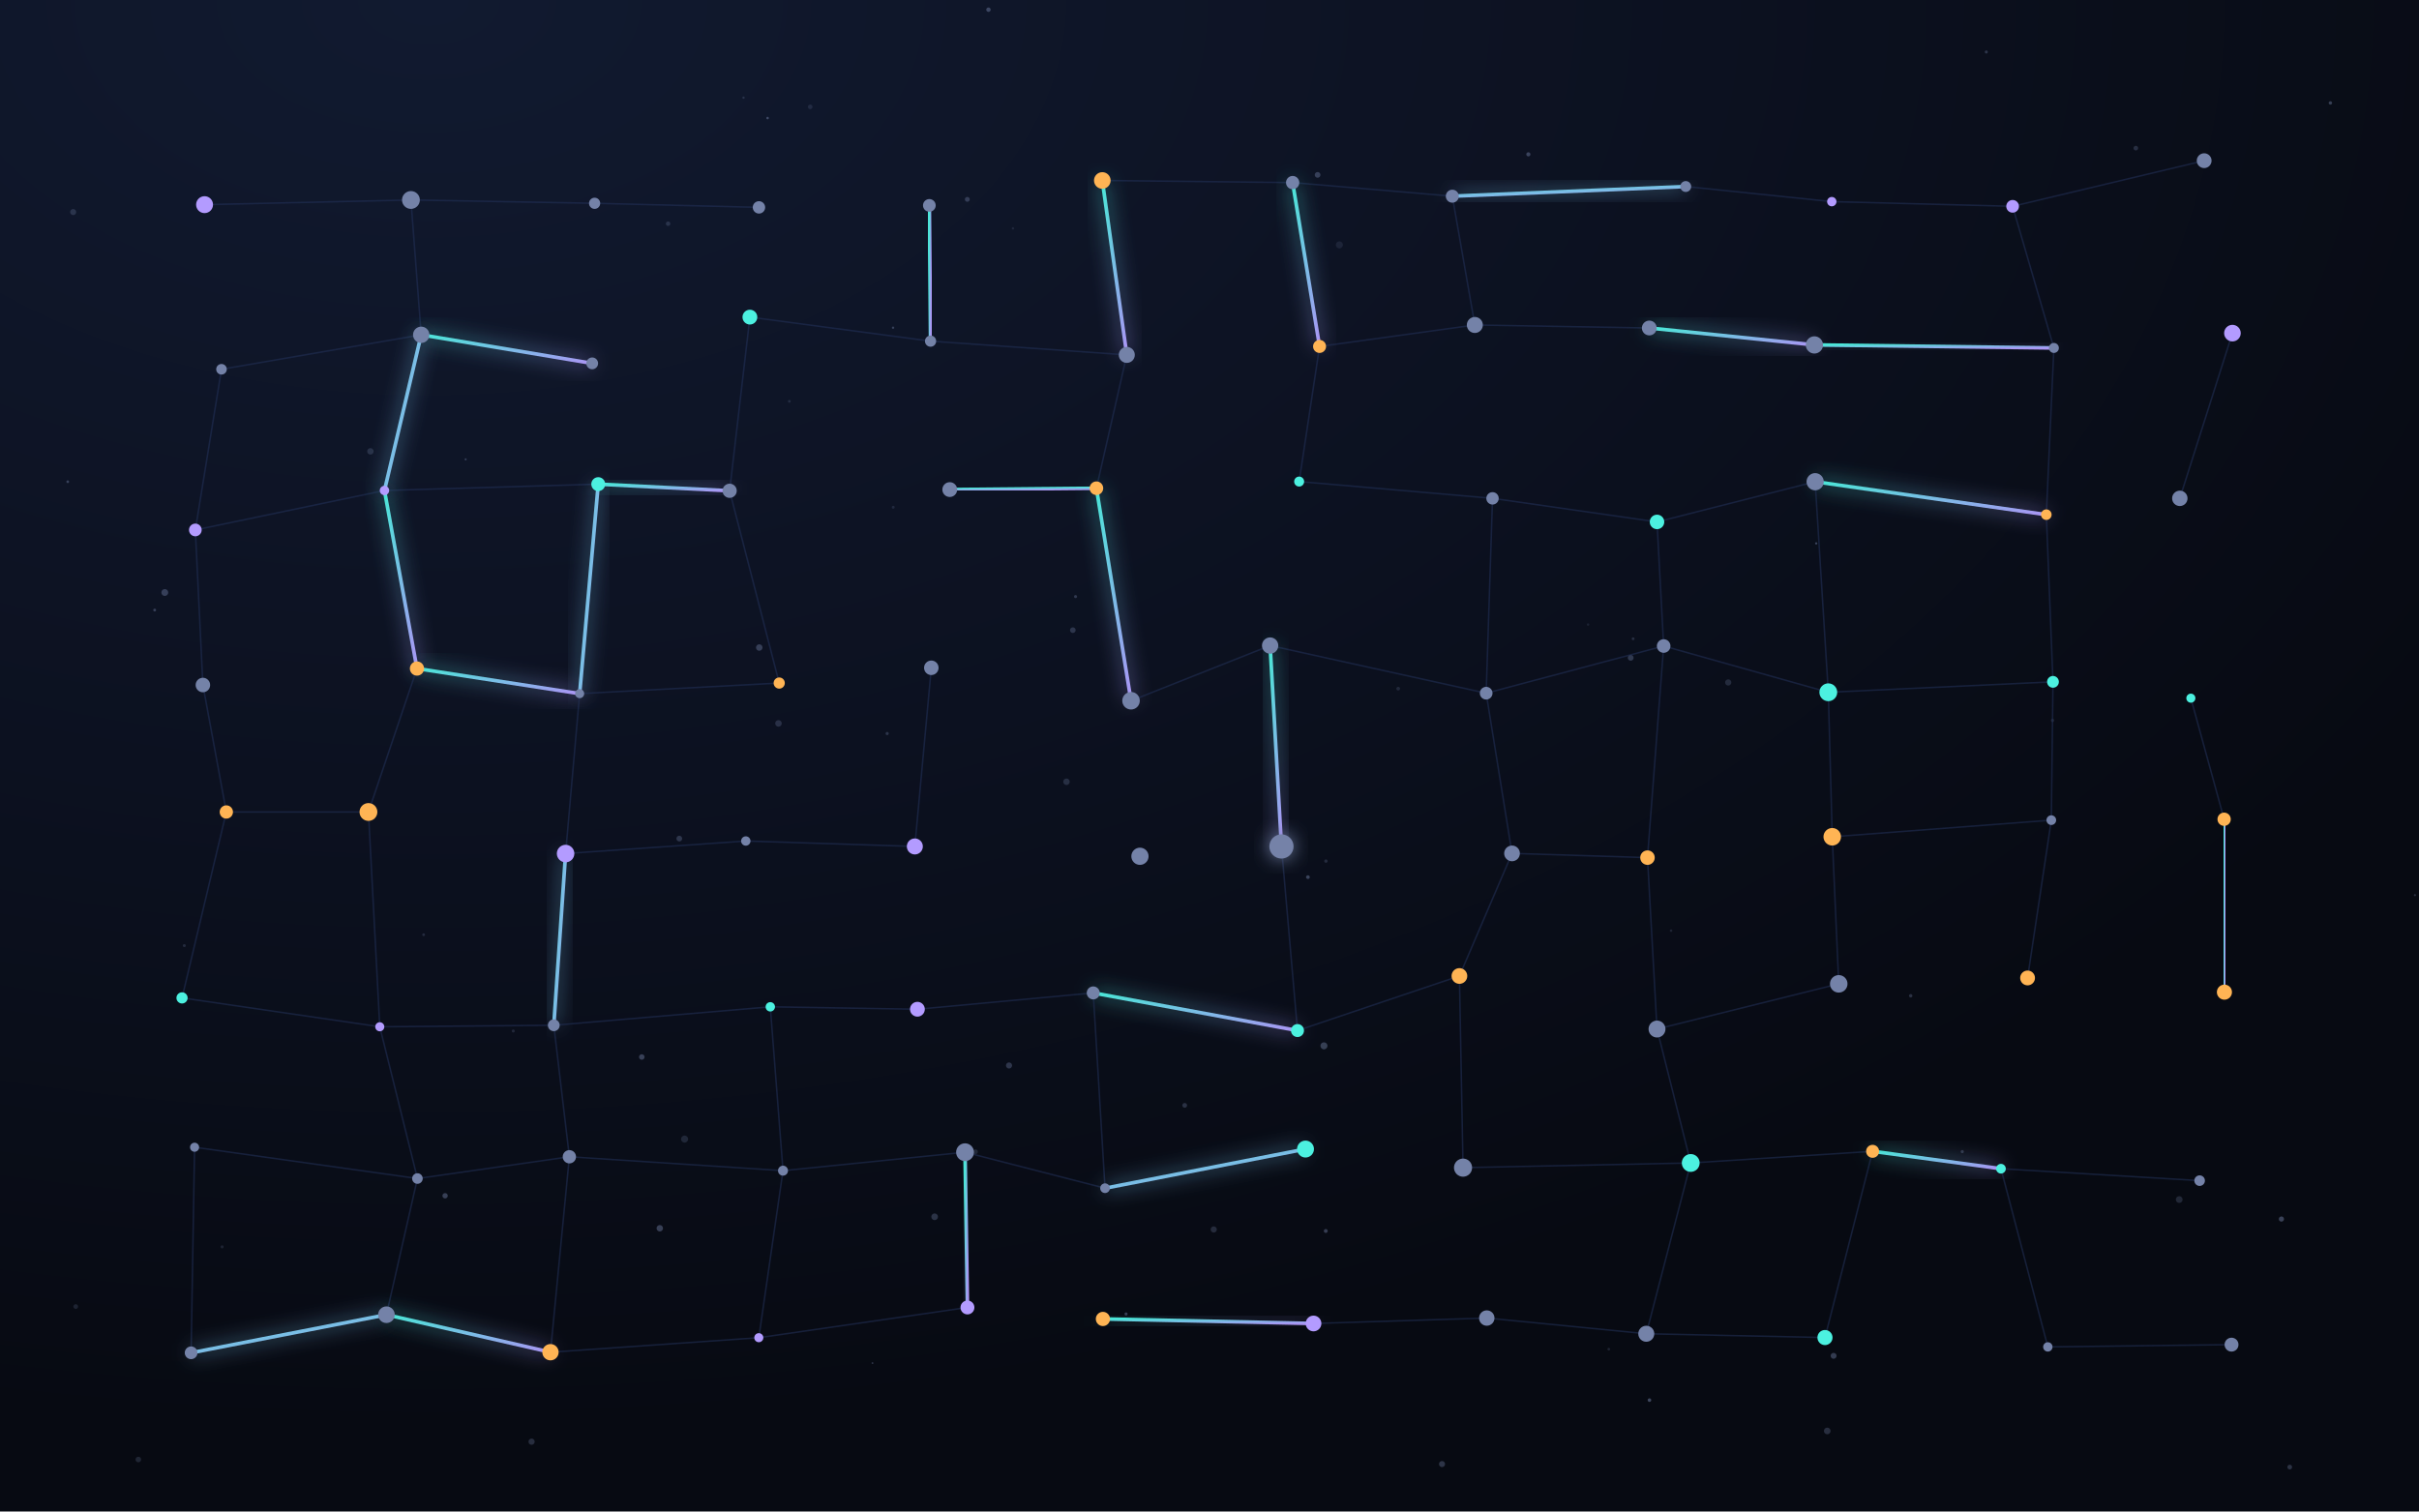
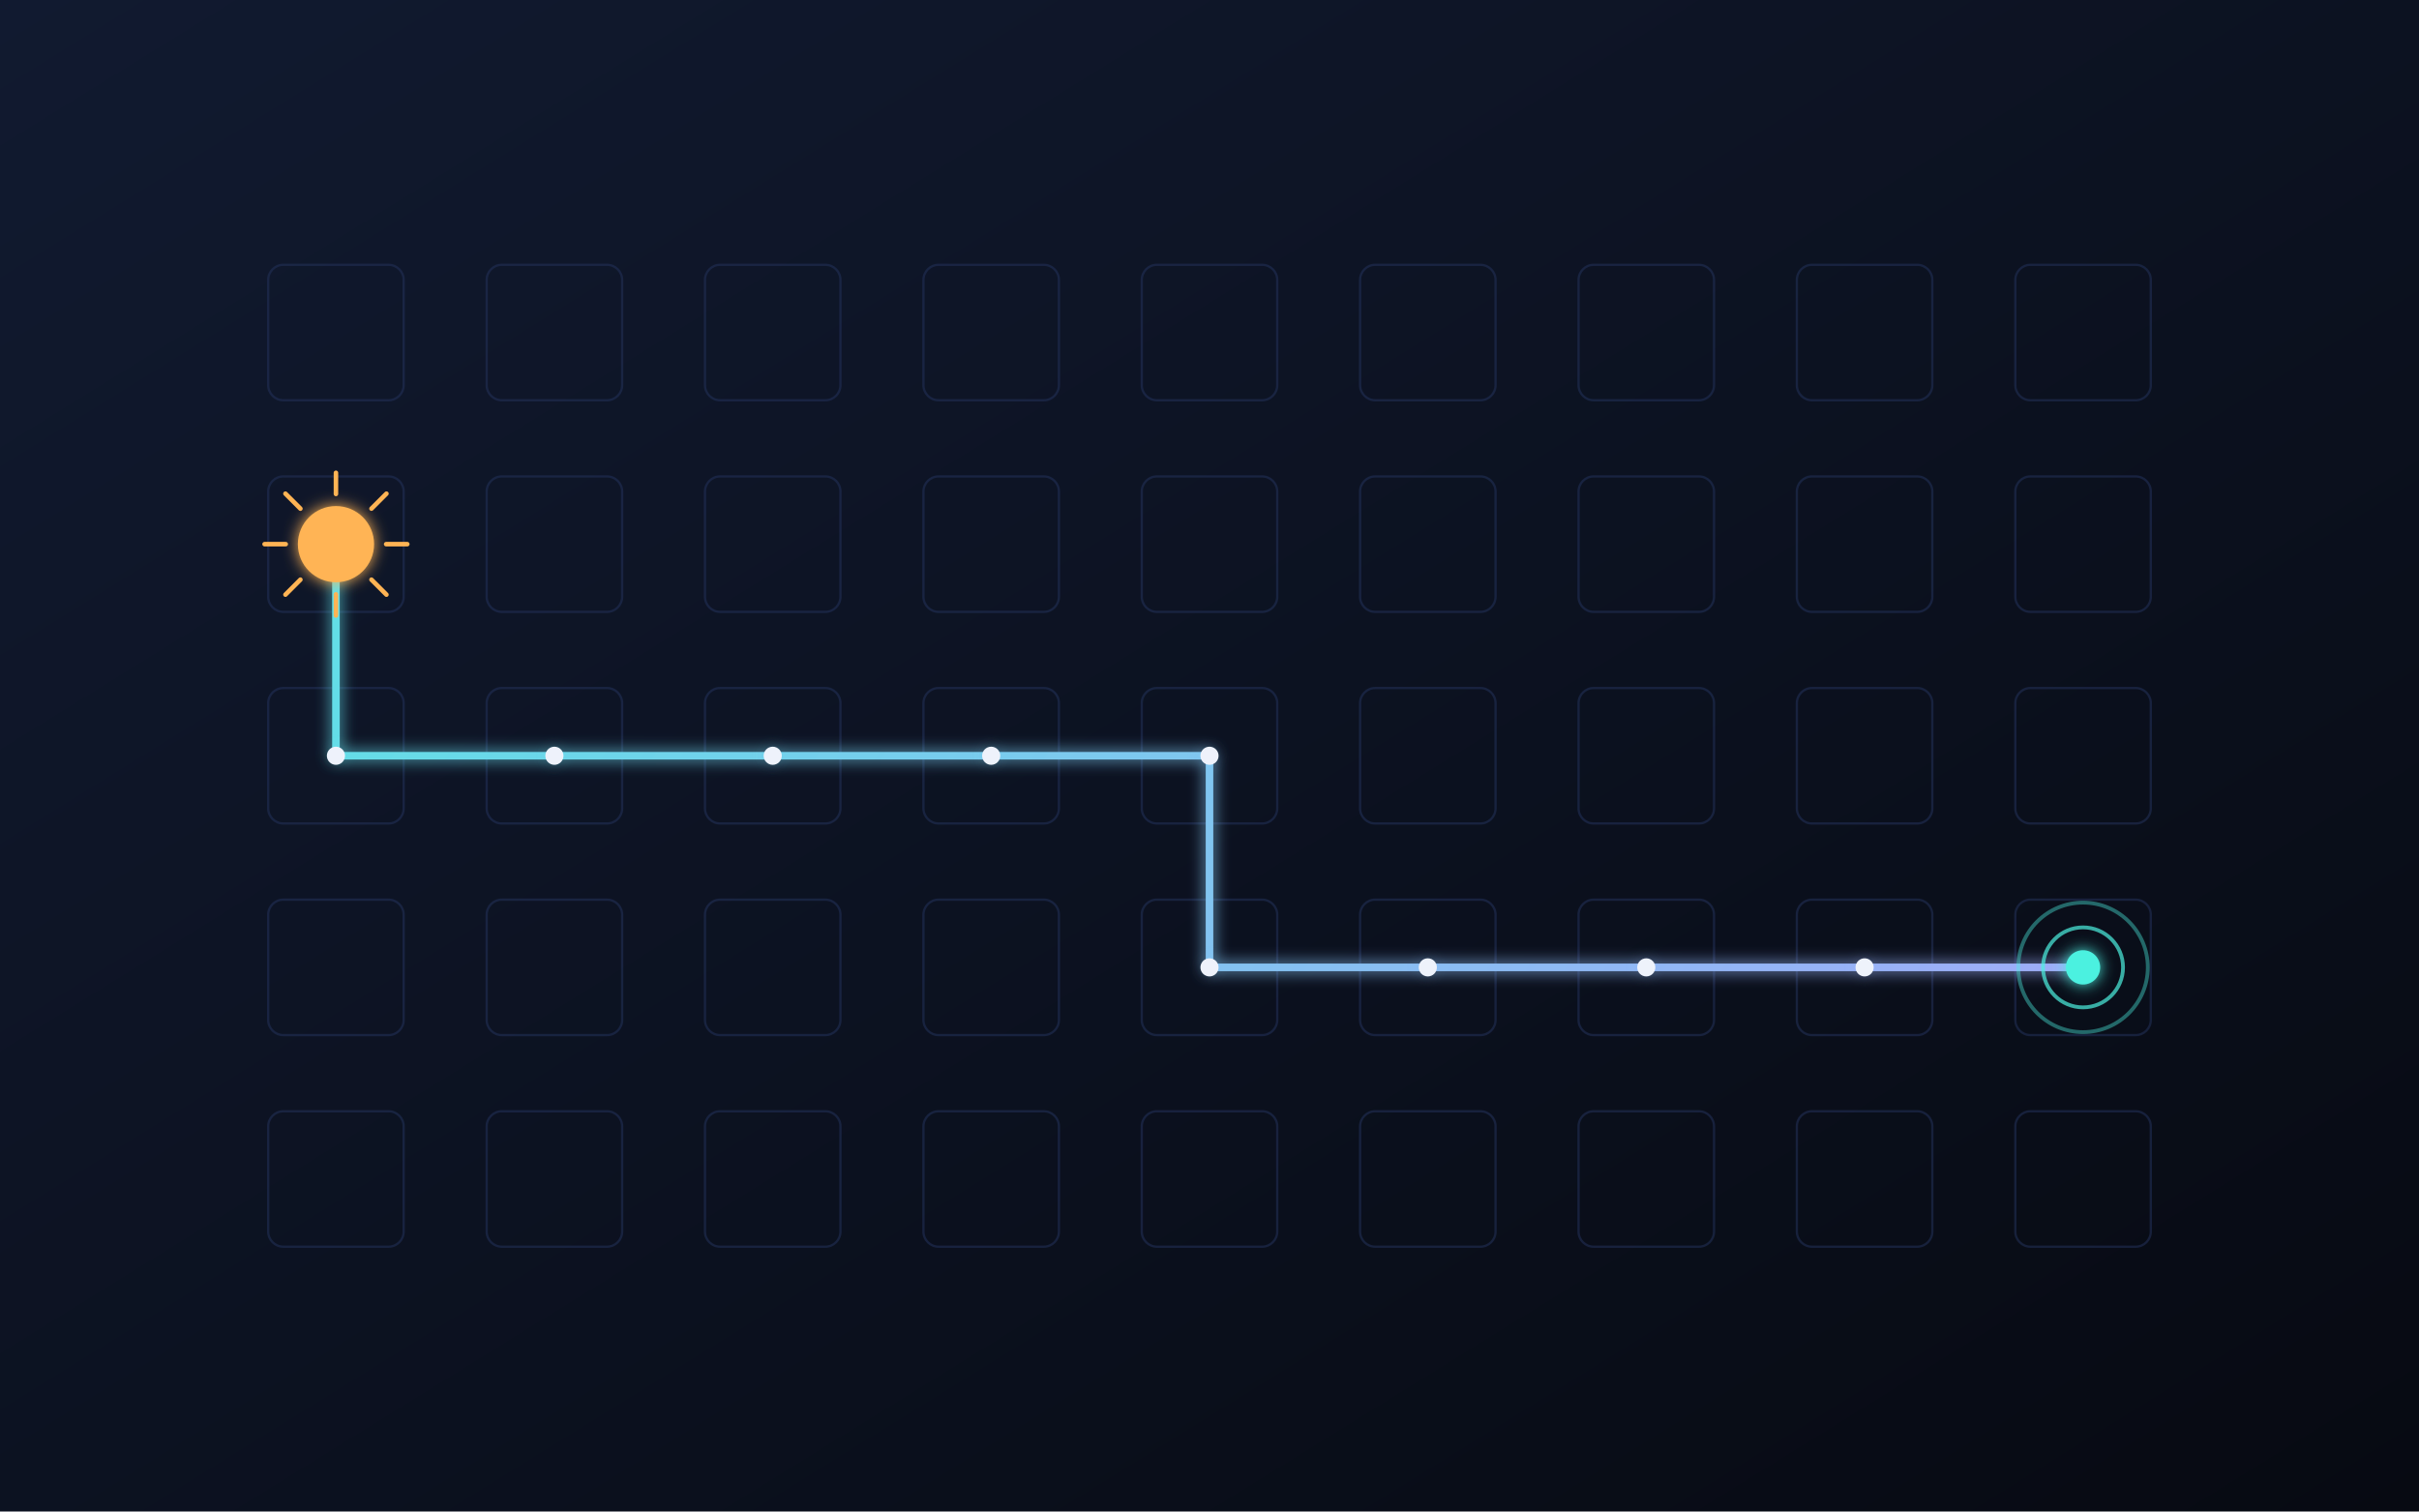
- <svg xmlns="http://www.w3.org/2000/svg" viewBox="0 0 1600 1000" width="1600" height="1000" role="img" aria-label="Wizualizacja siatki węzłów i impulsów energii">
+ <svg xmlns="http://www.w3.org/2000/svg" viewBox="0 0 1600 1000" width="1600" height="1000" role="img" aria-label="Plansza gry z aktywną trasą impulsu">
  <defs>
-     <radialGradient id="bgrad-grid" cx="18%" cy="0%" r="95%">
+     <linearGradient id="bgrad-grid" x1="0%" y1="0%" x2="100%" y2="100%">
      <stop offset="0%" stop-color="#111a30" />
-       <stop offset="55%" stop-color="#0c1120" />
      <stop offset="100%" stop-color="#070a12" />
-     </radialGradient>
-     <linearGradient id="pulse-grid" x1="0%" y1="0%" x2="100%" y2="100%">
+     </linearGradient>
+     <linearGradient id="pulse-grid" gradientUnits="userSpaceOnUse" x1="0" y1="0" x2="1600" y2="1000">
      <stop offset="0%" stop-color="#4cf1e0" />
      <stop offset="100%" stop-color="#b39bff" />
    </linearGradient>
-     <filter id="glow-grid" x="-60%" y="-60%" width="220%" height="220%">
-       <feGaussianBlur stdDeviation="6" result="blur" />
+     <filter id="glow-grid" filterUnits="userSpaceOnUse" x="-40" y="-40" width="1680" height="1080">
+       <feGaussianBlur stdDeviation="5" result="blur" />
      <feMerge>
        <feMergeNode in="blur" />
        <feMergeNode in="SourceGraphic" />
      </feMerge>
    </filter>
  </defs>
  <rect width="1600" height="1000" fill="url(#bgrad-grid)" />
-   <circle cx="744.8" cy="869.3" r="1.02" fill="#7482a8" opacity="0.44" />
-   <circle cx="1514.5" cy="970.6" r="1.56" fill="#7482a8" opacity="0.33" />
-   <circle cx="280.2" cy="618.4" r="0.91" fill="#7482a8" opacity="0.24" />
-   <circle cx="1597.3" cy="592.2" r="0.69" fill="#7482a8" opacity="0.31" />
-   <circle cx="953.8" cy="968.6" r="2.01" fill="#7482a8" opacity="0.35" />
-   <circle cx="586.8" cy="485.3" r="1.05" fill="#7482a8" opacity="0.31" />
-   <circle cx="1509.0" cy="806.5" r="1.72" fill="#7482a8" opacity="0.46" />
-   <circle cx="1212.8" cy="897.0" r="1.96" fill="#7482a8" opacity="0.41" />
-   <circle cx="1541.4" cy="68.1" r="1.12" fill="#7482a8" opacity="0.42" />
-   <circle cx="48.4" cy="140.3" r="2.00" fill="#7482a8" opacity="0.27" />
-   <circle cx="1208.6" cy="946.7" r="2.21" fill="#7482a8" opacity="0.30" />
-   <circle cx="507.7" cy="78.1" r="0.83" fill="#7482a8" opacity="0.47" />
-   <circle cx="802.8" cy="813.4" r="2.04" fill="#7482a8" opacity="0.27" />
-   <circle cx="577.1" cy="901.8" r="0.61" fill="#7482a8" opacity="0.34" />
-   <circle cx="121.9" cy="625.6" r="0.98" fill="#7482a8" opacity="0.24" />
-   <circle cx="109.0" cy="392.0" r="2.27" fill="#7482a8" opacity="0.40" />
-   <circle cx="50.1" cy="864.4" r="1.56" fill="#7482a8" opacity="0.20" />
-   <circle cx="146.9" cy="824.9" r="1.02" fill="#7482a8" opacity="0.19" />
-   <circle cx="535.9" cy="70.7" r="1.52" fill="#7482a8" opacity="0.19" />
-   <circle cx="1080.2" cy="422.6" r="0.93" fill="#7482a8" opacity="0.27" />
-   <circle cx="590.8" cy="335.6" r="0.94" fill="#7482a8" opacity="0.20" />
-   <circle cx="245.0" cy="298.6" r="2.13" fill="#7482a8" opacity="0.26" />
-   <circle cx="522.1" cy="265.5" r="0.91" fill="#7482a8" opacity="0.21" />
-   <circle cx="1050.4" cy="413.2" r="0.81" fill="#7482a8" opacity="0.16" />
-   <circle cx="294.4" cy="791.1" r="1.77" fill="#7482a8" opacity="0.43" />
-   <circle cx="1412.7" cy="98.0" r="1.53" fill="#7482a8" opacity="0.28" />
-   <circle cx="339.5" cy="682.1" r="1.00" fill="#7482a8" opacity="0.22" />
-   <circle cx="91.5" cy="965.6" r="1.84" fill="#7482a8" opacity="0.23" />
-   <circle cx="783.6" cy="731.3" r="1.57" fill="#7482a8" opacity="0.31" />
-   <circle cx="670.0" cy="151.1" r="0.78" fill="#7482a8" opacity="0.17" />
-   <circle cx="491.8" cy="64.6" r="0.77" fill="#7482a8" opacity="0.25" />
-   <circle cx="875.7" cy="691.9" r="2.33" fill="#7482a8" opacity="0.42" />
-   <circle cx="1263.8" cy="658.8" r="1.13" fill="#7482a8" opacity="0.31" />
-   <circle cx="865.1" cy="580.3" r="1.23" fill="#7482a8" opacity="0.45" />
-   <circle cx="514.9" cy="478.6" r="2.17" fill="#7482a8" opacity="0.28" />
-   <circle cx="1105.3" cy="615.7" r="0.83" fill="#7482a8" opacity="0.20" />
-   <circle cx="705.4" cy="517.2" r="2.15" fill="#7482a8" opacity="0.27" />
-   <circle cx="1064.1" cy="892.6" r="0.90" fill="#7482a8" opacity="0.21" />
-   <circle cx="1201.3" cy="359.5" r="0.74" fill="#7482a8" opacity="0.47" />
-   <circle cx="1441.4" cy="793.6" r="2.23" fill="#7482a8" opacity="0.25" />
-   <circle cx="1091.0" cy="926.3" r="1.18" fill="#7482a8" opacity="0.50" />
-   <circle cx="1078.6" cy="435.2" r="1.93" fill="#7482a8" opacity="0.36" />
-   <circle cx="653.8" cy="6.4" r="1.46" fill="#7482a8" opacity="0.45" />
-   <circle cx="877.0" cy="569.7" r="1.11" fill="#7482a8" opacity="0.25" />
-   <circle cx="1143.1" cy="451.5" r="2.06" fill="#7482a8" opacity="0.25" />
-   <circle cx="1313.8" cy="34.4" r="1.01" fill="#7482a8" opacity="0.33" />
-   <circle cx="711.4" cy="394.7" r="1.01" fill="#7482a8" opacity="0.34" />
-   <circle cx="1297.9" cy="761.9" r="1.04" fill="#7482a8" opacity="0.33" />
-   <circle cx="667.4" cy="704.9" r="2.02" fill="#7482a8" opacity="0.35" />
-   <circle cx="449.3" cy="554.8" r="1.90" fill="#7482a8" opacity="0.33" />
-   <circle cx="441.9" cy="148.0" r="1.48" fill="#7482a8" opacity="0.26" />
-   <circle cx="502.2" cy="428.4" r="2.15" fill="#7482a8" opacity="0.40" />
-   <circle cx="424.5" cy="699.3" r="1.83" fill="#7482a8" opacity="0.43" />
-   <circle cx="351.6" cy="953.8" r="2.06" fill="#7482a8" opacity="0.29" />
-   <circle cx="639.8" cy="131.9" r="1.61" fill="#7482a8" opacity="0.36" />
-   <circle cx="645.2" cy="762.0" r="1.60" fill="#7482a8" opacity="0.22" />
-   <circle cx="1357.6" cy="476.6" r="1.10" fill="#7482a8" opacity="0.21" />
-   <circle cx="924.8" cy="455.6" r="1.23" fill="#7482a8" opacity="0.21" />
-   <circle cx="618.2" cy="805.0" r="2.21" fill="#7482a8" opacity="0.33" />
-   <circle cx="44.8" cy="318.7" r="0.90" fill="#7482a8" opacity="0.41" />
-   <circle cx="709.6" cy="416.9" r="1.86" fill="#7482a8" opacity="0.32" />
-   <circle cx="436.4" cy="812.6" r="2.13" fill="#7482a8" opacity="0.43" />
-   <circle cx="876.9" cy="814.4" r="1.29" fill="#7482a8" opacity="0.42" />
-   <circle cx="1010.9" cy="102.1" r="1.37" fill="#7482a8" opacity="0.44" />
-   <circle cx="452.8" cy="753.6" r="2.34" fill="#7482a8" opacity="0.22" />
-   <circle cx="102.3" cy="403.6" r="0.93" fill="#7482a8" opacity="0.41" />
-   <circle cx="308.0" cy="303.9" r="0.68" fill="#7482a8" opacity="0.39" />
-   <circle cx="590.7" cy="216.8" r="0.77" fill="#7482a8" opacity="0.41" />
-   <circle cx="871.5" cy="115.7" r="1.89" fill="#7482a8" opacity="0.40" />
-   <circle cx="885.9" cy="162.0" r="2.34" fill="#7482a8" opacity="0.16" />
  <g>
-     <line x1="135.3" y1="135.4" x2="271.8" y2="132.3" stroke="#22315a" stroke-width="1" opacity="0.55" />
-     <line x1="271.8" y1="132.3" x2="393.3" y2="134.5" stroke="#22315a" stroke-width="1" opacity="0.55" />
-     <line x1="271.8" y1="132.3" x2="278.6" y2="221.5" stroke="#22315a" stroke-width="1" opacity="0.55" />
-     <line x1="393.3" y1="134.5" x2="502.0" y2="137.2" stroke="#22315a" stroke-width="1" opacity="0.55" />
-     <line x1="614.7" y1="135.9" x2="615.5" y2="225.7" stroke="url(#pulse-grid)" stroke-width="2.4" opacity="0.95" filter="url(#glow-grid)" />
-     <line x1="729.1" y1="119.4" x2="855.0" y2="120.8" stroke="#22315a" stroke-width="1" opacity="0.55" />
-     <line x1="729.1" y1="119.4" x2="745.3" y2="234.8" stroke="url(#pulse-grid)" stroke-width="2.4" opacity="0.95" filter="url(#glow-grid)" />
-     <line x1="855.0" y1="120.8" x2="960.6" y2="129.8" stroke="#22315a" stroke-width="1" opacity="0.55" />
-     <line x1="855.0" y1="120.8" x2="872.8" y2="229.2" stroke="url(#pulse-grid)" stroke-width="2.4" opacity="0.95" filter="url(#glow-grid)" />
-     <line x1="960.6" y1="129.8" x2="1115.0" y2="123.4" stroke="url(#pulse-grid)" stroke-width="2.4" opacity="0.95" filter="url(#glow-grid)" />
-     <line x1="960.6" y1="129.8" x2="975.5" y2="215.0" stroke="#22315a" stroke-width="1" opacity="0.55" />
-     <line x1="1115.0" y1="123.4" x2="1211.6" y2="133.4" stroke="#22315a" stroke-width="1" opacity="0.55" />
-     <line x1="1211.6" y1="133.4" x2="1331.2" y2="136.5" stroke="#22315a" stroke-width="1" opacity="0.55" />
-     <line x1="1331.2" y1="136.5" x2="1457.9" y2="106.3" stroke="#22315a" stroke-width="1" opacity="0.55" />
-     <line x1="1331.2" y1="136.5" x2="1358.5" y2="230.2" stroke="#22315a" stroke-width="1" opacity="0.55" />
-     <line x1="146.5" y1="244.3" x2="278.6" y2="221.5" stroke="#22315a" stroke-width="1" opacity="0.55" />
-     <line x1="146.5" y1="244.3" x2="129.2" y2="350.6" stroke="#22315a" stroke-width="1" opacity="0.55" />
-     <line x1="278.6" y1="221.5" x2="391.7" y2="240.4" stroke="url(#pulse-grid)" stroke-width="2.4" opacity="0.95" filter="url(#glow-grid)" />
-     <line x1="278.6" y1="221.5" x2="254.3" y2="324.5" stroke="url(#pulse-grid)" stroke-width="2.4" opacity="0.95" filter="url(#glow-grid)" />
-     <line x1="496.0" y1="209.8" x2="615.5" y2="225.7" stroke="#22315a" stroke-width="1" opacity="0.55" />
-     <line x1="496.0" y1="209.8" x2="482.6" y2="324.7" stroke="#22315a" stroke-width="1" opacity="0.55" />
-     <line x1="615.5" y1="225.7" x2="745.3" y2="234.8" stroke="#22315a" stroke-width="1" opacity="0.55" />
-     <line x1="745.3" y1="234.8" x2="725.2" y2="323.0" stroke="#22315a" stroke-width="1" opacity="0.55" />
-     <line x1="872.8" y1="229.2" x2="975.5" y2="215.0" stroke="#22315a" stroke-width="1" opacity="0.55" />
-     <line x1="872.8" y1="229.2" x2="859.3" y2="318.6" stroke="#22315a" stroke-width="1" opacity="0.55" />
-     <line x1="975.5" y1="215.0" x2="1090.9" y2="217.0" stroke="#22315a" stroke-width="1" opacity="0.55" />
-     <line x1="1090.9" y1="217.0" x2="1200.1" y2="228.2" stroke="url(#pulse-grid)" stroke-width="2.4" opacity="0.95" filter="url(#glow-grid)" />
-     <line x1="1200.1" y1="228.2" x2="1358.5" y2="230.2" stroke="url(#pulse-grid)" stroke-width="2.4" opacity="0.95" filter="url(#glow-grid)" />
-     <line x1="1358.5" y1="230.2" x2="1353.5" y2="340.5" stroke="#22315a" stroke-width="1" opacity="0.55" />
-     <line x1="1476.6" y1="220.4" x2="1441.8" y2="329.7" stroke="#22315a" stroke-width="1" opacity="0.55" />
-     <line x1="129.2" y1="350.6" x2="254.3" y2="324.5" stroke="#22315a" stroke-width="1" opacity="0.55" />
-     <line x1="129.2" y1="350.6" x2="134.2" y2="453.2" stroke="#22315a" stroke-width="1" opacity="0.55" />
-     <line x1="254.3" y1="324.5" x2="395.7" y2="320.3" stroke="#22315a" stroke-width="1" opacity="0.55" />
-     <line x1="254.3" y1="324.5" x2="275.8" y2="442.3" stroke="url(#pulse-grid)" stroke-width="2.4" opacity="0.95" filter="url(#glow-grid)" />
-     <line x1="395.7" y1="320.3" x2="482.6" y2="324.7" stroke="url(#pulse-grid)" stroke-width="2.4" opacity="0.95" filter="url(#glow-grid)" />
-     <line x1="395.7" y1="320.3" x2="383.4" y2="458.9" stroke="url(#pulse-grid)" stroke-width="2.4" opacity="0.95" filter="url(#glow-grid)" />
-     <line x1="482.6" y1="324.7" x2="515.4" y2="451.9" stroke="#22315a" stroke-width="1" opacity="0.55" />
-     <line x1="628.2" y1="323.9" x2="725.2" y2="323.0" stroke="url(#pulse-grid)" stroke-width="2.4" opacity="0.95" filter="url(#glow-grid)" />
-     <line x1="725.2" y1="323.0" x2="748.1" y2="463.6" stroke="url(#pulse-grid)" stroke-width="2.4" opacity="0.95" filter="url(#glow-grid)" />
-     <line x1="859.3" y1="318.6" x2="987.2" y2="329.7" stroke="#22315a" stroke-width="1" opacity="0.55" />
-     <line x1="987.2" y1="329.7" x2="1096.0" y2="345.3" stroke="#22315a" stroke-width="1" opacity="0.55" />
-     <line x1="987.2" y1="329.7" x2="983.0" y2="458.6" stroke="#22315a" stroke-width="1" opacity="0.55" />
-     <line x1="1096.0" y1="345.3" x2="1200.6" y2="318.7" stroke="#22315a" stroke-width="1" opacity="0.55" />
-     <line x1="1096.0" y1="345.3" x2="1100.4" y2="427.4" stroke="#22315a" stroke-width="1" opacity="0.55" />
-     <line x1="1200.6" y1="318.7" x2="1353.5" y2="340.5" stroke="url(#pulse-grid)" stroke-width="2.4" opacity="0.95" filter="url(#glow-grid)" />
-     <line x1="1200.6" y1="318.7" x2="1209.3" y2="458.0" stroke="#22315a" stroke-width="1" opacity="0.55" />
-     <line x1="1353.5" y1="340.5" x2="1357.9" y2="451.1" stroke="#22315a" stroke-width="1" opacity="0.55" />
-     <line x1="134.2" y1="453.2" x2="149.7" y2="537.2" stroke="#22315a" stroke-width="1" opacity="0.55" />
-     <line x1="275.8" y1="442.3" x2="383.4" y2="458.9" stroke="url(#pulse-grid)" stroke-width="2.4" opacity="0.95" filter="url(#glow-grid)" />
-     <line x1="275.8" y1="442.3" x2="243.7" y2="537.2" stroke="#22315a" stroke-width="1" opacity="0.55" />
-     <line x1="383.4" y1="458.9" x2="515.4" y2="451.9" stroke="#22315a" stroke-width="1" opacity="0.55" />
-     <line x1="383.4" y1="458.9" x2="374.1" y2="564.7" stroke="#22315a" stroke-width="1" opacity="0.55" />
-     <line x1="616.0" y1="441.8" x2="605.1" y2="560.0" stroke="#22315a" stroke-width="1" opacity="0.55" />
-     <line x1="748.1" y1="463.6" x2="840.1" y2="427.1" stroke="#22315a" stroke-width="1" opacity="0.55" />
-     <line x1="840.1" y1="427.1" x2="983.0" y2="458.6" stroke="#22315a" stroke-width="1" opacity="0.55" />
-     <line x1="840.1" y1="427.1" x2="847.6" y2="560.0" stroke="url(#pulse-grid)" stroke-width="2.4" opacity="0.95" filter="url(#glow-grid)" />
-     <line x1="983.0" y1="458.6" x2="1100.4" y2="427.4" stroke="#22315a" stroke-width="1" opacity="0.55" />
-     <line x1="983.0" y1="458.6" x2="1000.1" y2="564.6" stroke="#22315a" stroke-width="1" opacity="0.55" />
-     <line x1="1100.4" y1="427.4" x2="1209.3" y2="458.0" stroke="#22315a" stroke-width="1" opacity="0.55" />
-     <line x1="1100.4" y1="427.4" x2="1089.7" y2="567.4" stroke="#22315a" stroke-width="1" opacity="0.55" />
-     <line x1="1209.3" y1="458.0" x2="1357.9" y2="451.1" stroke="#22315a" stroke-width="1" opacity="0.55" />
-     <line x1="1209.3" y1="458.0" x2="1211.9" y2="553.6" stroke="#22315a" stroke-width="1" opacity="0.55" />
-     <line x1="1357.9" y1="451.1" x2="1356.8" y2="542.6" stroke="#22315a" stroke-width="1" opacity="0.55" />
-     <line x1="1449.1" y1="461.9" x2="1471.1" y2="542.0" stroke="#22315a" stroke-width="1" opacity="0.55" />
-     <line x1="149.7" y1="537.2" x2="243.7" y2="537.2" stroke="#22315a" stroke-width="1" opacity="0.55" />
-     <line x1="149.7" y1="537.2" x2="120.4" y2="660.2" stroke="#22315a" stroke-width="1" opacity="0.55" />
-     <line x1="243.7" y1="537.2" x2="251.2" y2="679.3" stroke="#22315a" stroke-width="1" opacity="0.55" />
-     <line x1="374.1" y1="564.7" x2="493.3" y2="556.4" stroke="#22315a" stroke-width="1" opacity="0.55" />
-     <line x1="374.1" y1="564.7" x2="366.3" y2="678.3" stroke="url(#pulse-grid)" stroke-width="2.4" opacity="0.95" filter="url(#glow-grid)" />
-     <line x1="493.3" y1="556.4" x2="605.1" y2="560.0" stroke="#22315a" stroke-width="1" opacity="0.55" />
-     <line x1="847.6" y1="560.0" x2="858.2" y2="681.8" stroke="#22315a" stroke-width="1" opacity="0.55" />
-     <line x1="1000.1" y1="564.6" x2="1089.7" y2="567.4" stroke="#22315a" stroke-width="1" opacity="0.55" />
-     <line x1="1000.1" y1="564.6" x2="965.3" y2="645.7" stroke="#22315a" stroke-width="1" opacity="0.55" />
-     <line x1="1089.7" y1="567.4" x2="1096.0" y2="680.8" stroke="#22315a" stroke-width="1" opacity="0.55" />
-     <line x1="1211.9" y1="553.6" x2="1356.8" y2="542.6" stroke="#22315a" stroke-width="1" opacity="0.55" />
-     <line x1="1211.9" y1="553.6" x2="1216.2" y2="650.9" stroke="#22315a" stroke-width="1" opacity="0.55" />
-     <line x1="1356.8" y1="542.6" x2="1341.1" y2="647.0" stroke="#22315a" stroke-width="1" opacity="0.55" />
-     <line x1="1471.1" y1="542.0" x2="1471.3" y2="656.4" stroke="url(#pulse-grid)" stroke-width="2.4" opacity="0.95" filter="url(#glow-grid)" />
-     <line x1="120.4" y1="660.2" x2="251.2" y2="679.3" stroke="#22315a" stroke-width="1" opacity="0.55" />
-     <line x1="251.2" y1="679.3" x2="366.3" y2="678.3" stroke="#22315a" stroke-width="1" opacity="0.55" />
-     <line x1="251.2" y1="679.3" x2="276.1" y2="779.7" stroke="#22315a" stroke-width="1" opacity="0.55" />
-     <line x1="366.3" y1="678.3" x2="509.5" y2="666.1" stroke="#22315a" stroke-width="1" opacity="0.55" />
-     <line x1="366.3" y1="678.3" x2="376.6" y2="765.3" stroke="#22315a" stroke-width="1" opacity="0.55" />
-     <line x1="509.5" y1="666.1" x2="606.8" y2="667.7" stroke="#22315a" stroke-width="1" opacity="0.55" />
-     <line x1="509.5" y1="666.1" x2="517.9" y2="774.5" stroke="#22315a" stroke-width="1" opacity="0.55" />
-     <line x1="606.8" y1="667.7" x2="723.1" y2="656.9" stroke="#22315a" stroke-width="1" opacity="0.55" />
-     <line x1="723.1" y1="656.9" x2="858.2" y2="681.8" stroke="url(#pulse-grid)" stroke-width="2.4" opacity="0.95" filter="url(#glow-grid)" />
-     <line x1="723.1" y1="656.9" x2="730.9" y2="786.1" stroke="#22315a" stroke-width="1" opacity="0.55" />
-     <line x1="858.2" y1="681.8" x2="965.3" y2="645.7" stroke="#22315a" stroke-width="1" opacity="0.55" />
-     <line x1="965.3" y1="645.7" x2="967.7" y2="772.5" stroke="#22315a" stroke-width="1" opacity="0.55" />
-     <line x1="1096.0" y1="680.8" x2="1216.2" y2="650.9" stroke="#22315a" stroke-width="1" opacity="0.55" />
-     <line x1="1096.0" y1="680.8" x2="1118.3" y2="769.4" stroke="#22315a" stroke-width="1" opacity="0.55" />
-     <line x1="128.7" y1="759.0" x2="276.1" y2="779.7" stroke="#22315a" stroke-width="1" opacity="0.55" />
-     <line x1="128.7" y1="759.0" x2="126.4" y2="895.0" stroke="#22315a" stroke-width="1" opacity="0.55" />
-     <line x1="276.1" y1="779.7" x2="376.6" y2="765.3" stroke="#22315a" stroke-width="1" opacity="0.55" />
-     <line x1="276.1" y1="779.7" x2="255.6" y2="869.8" stroke="#22315a" stroke-width="1" opacity="0.55" />
-     <line x1="376.6" y1="765.3" x2="517.9" y2="774.5" stroke="#22315a" stroke-width="1" opacity="0.55" />
-     <line x1="376.6" y1="765.3" x2="364.1" y2="894.6" stroke="#22315a" stroke-width="1" opacity="0.55" />
-     <line x1="517.9" y1="774.5" x2="638.3" y2="762.3" stroke="#22315a" stroke-width="1" opacity="0.55" />
-     <line x1="517.9" y1="774.5" x2="501.9" y2="885.0" stroke="#22315a" stroke-width="1" opacity="0.55" />
-     <line x1="638.3" y1="762.3" x2="730.9" y2="786.1" stroke="#22315a" stroke-width="1" opacity="0.55" />
-     <line x1="638.3" y1="762.3" x2="639.9" y2="865.0" stroke="url(#pulse-grid)" stroke-width="2.4" opacity="0.95" filter="url(#glow-grid)" />
-     <line x1="730.9" y1="786.1" x2="863.5" y2="760.2" stroke="url(#pulse-grid)" stroke-width="2.4" opacity="0.95" filter="url(#glow-grid)" />
-     <line x1="967.7" y1="772.5" x2="1118.3" y2="769.4" stroke="#22315a" stroke-width="1" opacity="0.55" />
-     <line x1="1118.3" y1="769.4" x2="1238.6" y2="761.7" stroke="#22315a" stroke-width="1" opacity="0.55" />
-     <line x1="1118.3" y1="769.4" x2="1088.9" y2="882.4" stroke="#22315a" stroke-width="1" opacity="0.55" />
-     <line x1="1238.6" y1="761.7" x2="1323.5" y2="773.2" stroke="url(#pulse-grid)" stroke-width="2.4" opacity="0.95" filter="url(#glow-grid)" />
-     <line x1="1238.6" y1="761.7" x2="1207.1" y2="884.9" stroke="#22315a" stroke-width="1" opacity="0.55" />
-     <line x1="1323.5" y1="773.2" x2="1454.9" y2="781.1" stroke="#22315a" stroke-width="1" opacity="0.55" />
-     <line x1="1323.5" y1="773.2" x2="1354.5" y2="891.1" stroke="#22315a" stroke-width="1" opacity="0.55" />
-     <line x1="126.4" y1="895.0" x2="255.6" y2="869.8" stroke="url(#pulse-grid)" stroke-width="2.4" opacity="0.95" filter="url(#glow-grid)" />
-     <line x1="255.6" y1="869.8" x2="364.1" y2="894.6" stroke="url(#pulse-grid)" stroke-width="2.4" opacity="0.95" filter="url(#glow-grid)" />
-     <line x1="364.1" y1="894.6" x2="501.9" y2="885.0" stroke="#22315a" stroke-width="1" opacity="0.55" />
-     <line x1="501.9" y1="885.0" x2="639.9" y2="865.0" stroke="#22315a" stroke-width="1" opacity="0.55" />
-     <line x1="729.5" y1="872.6" x2="868.8" y2="875.6" stroke="url(#pulse-grid)" stroke-width="2.4" opacity="0.95" filter="url(#glow-grid)" />
-     <line x1="868.8" y1="875.6" x2="983.4" y2="872.0" stroke="#22315a" stroke-width="1" opacity="0.55" />
-     <line x1="983.4" y1="872.0" x2="1088.9" y2="882.4" stroke="#22315a" stroke-width="1" opacity="0.55" />
-     <line x1="1088.9" y1="882.4" x2="1207.1" y2="884.9" stroke="#22315a" stroke-width="1" opacity="0.55" />
-     <line x1="1354.5" y1="891.1" x2="1476.0" y2="889.6" stroke="#22315a" stroke-width="1" opacity="0.55" />
+     <rect x="177.4" y="175.2" width="89.6" height="89.6" rx="10" fill="none" stroke="#22315a" stroke-width="1.5" opacity="0.55" />
+     <rect x="321.9" y="175.2" width="89.6" height="89.6" rx="10" fill="none" stroke="#22315a" stroke-width="1.5" opacity="0.55" />
+     <rect x="466.3" y="175.2" width="89.6" height="89.6" rx="10" fill="none" stroke="#22315a" stroke-width="1.5" opacity="0.55" />
+     <rect x="610.8" y="175.2" width="89.6" height="89.6" rx="10" fill="none" stroke="#22315a" stroke-width="1.5" opacity="0.55" />
+     <rect x="755.2" y="175.2" width="89.6" height="89.6" rx="10" fill="none" stroke="#22315a" stroke-width="1.5" opacity="0.55" />
+     <rect x="899.6" y="175.2" width="89.6" height="89.6" rx="10" fill="none" stroke="#22315a" stroke-width="1.5" opacity="0.55" />
+     <rect x="1044.1" y="175.2" width="89.6" height="89.6" rx="10" fill="none" stroke="#22315a" stroke-width="1.5" opacity="0.55" />
+     <rect x="1188.5" y="175.2" width="89.6" height="89.6" rx="10" fill="none" stroke="#22315a" stroke-width="1.5" opacity="0.55" />
+     <rect x="1333.0" y="175.2" width="89.6" height="89.6" rx="10" fill="none" stroke="#22315a" stroke-width="1.5" opacity="0.55" />
+     <rect x="177.4" y="315.2" width="89.6" height="89.6" rx="10" fill="none" stroke="#22315a" stroke-width="1.5" opacity="0.55" />
+     <rect x="321.9" y="315.2" width="89.6" height="89.6" rx="10" fill="none" stroke="#22315a" stroke-width="1.5" opacity="0.55" />
+     <rect x="466.3" y="315.2" width="89.6" height="89.6" rx="10" fill="none" stroke="#22315a" stroke-width="1.5" opacity="0.55" />
+     <rect x="610.8" y="315.2" width="89.6" height="89.6" rx="10" fill="none" stroke="#22315a" stroke-width="1.5" opacity="0.55" />
+     <rect x="755.2" y="315.2" width="89.6" height="89.6" rx="10" fill="none" stroke="#22315a" stroke-width="1.5" opacity="0.55" />
+     <rect x="899.6" y="315.2" width="89.6" height="89.6" rx="10" fill="none" stroke="#22315a" stroke-width="1.5" opacity="0.55" />
+     <rect x="1044.1" y="315.2" width="89.6" height="89.6" rx="10" fill="none" stroke="#22315a" stroke-width="1.5" opacity="0.55" />
+     <rect x="1188.5" y="315.2" width="89.6" height="89.6" rx="10" fill="none" stroke="#22315a" stroke-width="1.5" opacity="0.55" />
+     <rect x="1333.0" y="315.2" width="89.6" height="89.6" rx="10" fill="none" stroke="#22315a" stroke-width="1.5" opacity="0.55" />
+     <rect x="177.4" y="455.2" width="89.6" height="89.6" rx="10" fill="none" stroke="#22315a" stroke-width="1.5" opacity="0.55" />
+     <rect x="321.9" y="455.2" width="89.6" height="89.6" rx="10" fill="none" stroke="#22315a" stroke-width="1.5" opacity="0.55" />
+     <rect x="466.3" y="455.2" width="89.6" height="89.6" rx="10" fill="none" stroke="#22315a" stroke-width="1.5" opacity="0.55" />
+     <rect x="610.8" y="455.2" width="89.6" height="89.6" rx="10" fill="none" stroke="#22315a" stroke-width="1.5" opacity="0.55" />
+     <rect x="755.2" y="455.2" width="89.6" height="89.6" rx="10" fill="none" stroke="#22315a" stroke-width="1.5" opacity="0.55" />
+     <rect x="899.6" y="455.2" width="89.6" height="89.6" rx="10" fill="none" stroke="#22315a" stroke-width="1.5" opacity="0.55" />
+     <rect x="1044.1" y="455.2" width="89.6" height="89.6" rx="10" fill="none" stroke="#22315a" stroke-width="1.5" opacity="0.55" />
+     <rect x="1188.5" y="455.2" width="89.6" height="89.6" rx="10" fill="none" stroke="#22315a" stroke-width="1.5" opacity="0.55" />
+     <rect x="1333.0" y="455.2" width="89.6" height="89.6" rx="10" fill="none" stroke="#22315a" stroke-width="1.5" opacity="0.55" />
+     <rect x="177.4" y="595.2" width="89.6" height="89.6" rx="10" fill="none" stroke="#22315a" stroke-width="1.5" opacity="0.55" />
+     <rect x="321.9" y="595.2" width="89.6" height="89.6" rx="10" fill="none" stroke="#22315a" stroke-width="1.5" opacity="0.55" />
+     <rect x="466.3" y="595.2" width="89.6" height="89.6" rx="10" fill="none" stroke="#22315a" stroke-width="1.5" opacity="0.55" />
+     <rect x="610.8" y="595.2" width="89.6" height="89.6" rx="10" fill="none" stroke="#22315a" stroke-width="1.5" opacity="0.55" />
+     <rect x="755.2" y="595.2" width="89.6" height="89.6" rx="10" fill="none" stroke="#22315a" stroke-width="1.5" opacity="0.55" />
+     <rect x="899.6" y="595.2" width="89.6" height="89.6" rx="10" fill="none" stroke="#22315a" stroke-width="1.5" opacity="0.55" />
+     <rect x="1044.1" y="595.2" width="89.6" height="89.6" rx="10" fill="none" stroke="#22315a" stroke-width="1.5" opacity="0.55" />
+     <rect x="1188.5" y="595.2" width="89.6" height="89.6" rx="10" fill="none" stroke="#22315a" stroke-width="1.5" opacity="0.55" />
+     <rect x="1333.0" y="595.2" width="89.6" height="89.6" rx="10" fill="none" stroke="#22315a" stroke-width="1.5" opacity="0.55" />
+     <rect x="177.4" y="735.2" width="89.6" height="89.6" rx="10" fill="none" stroke="#22315a" stroke-width="1.5" opacity="0.55" />
+     <rect x="321.9" y="735.2" width="89.6" height="89.6" rx="10" fill="none" stroke="#22315a" stroke-width="1.5" opacity="0.55" />
+     <rect x="466.3" y="735.2" width="89.6" height="89.6" rx="10" fill="none" stroke="#22315a" stroke-width="1.5" opacity="0.55" />
+     <rect x="610.8" y="735.2" width="89.6" height="89.6" rx="10" fill="none" stroke="#22315a" stroke-width="1.5" opacity="0.55" />
+     <rect x="755.2" y="735.2" width="89.6" height="89.6" rx="10" fill="none" stroke="#22315a" stroke-width="1.5" opacity="0.55" />
+     <rect x="899.6" y="735.2" width="89.6" height="89.6" rx="10" fill="none" stroke="#22315a" stroke-width="1.5" opacity="0.55" />
+     <rect x="1044.1" y="735.2" width="89.6" height="89.6" rx="10" fill="none" stroke="#22315a" stroke-width="1.5" opacity="0.55" />
+     <rect x="1188.5" y="735.2" width="89.6" height="89.6" rx="10" fill="none" stroke="#22315a" stroke-width="1.5" opacity="0.55" />
+     <rect x="1333.0" y="735.2" width="89.6" height="89.6" rx="10" fill="none" stroke="#22315a" stroke-width="1.5" opacity="0.55" />
  </g>
  <g>
-     <circle cx="135.3" cy="135.4" r="5.6" fill="#b39bff" />
-     <circle cx="271.8" cy="132.3" r="5.9" fill="#7482a8" />
-     <circle cx="393.3" cy="134.5" r="3.7" fill="#7482a8" />
-     <circle cx="502.0" cy="137.2" r="4.1" fill="#7482a8" />
-     <circle cx="614.7" cy="135.9" r="4.2" fill="#7482a8" />
-     <circle cx="729.1" cy="119.4" r="5.5" fill="#ffb454" />
-     <circle cx="855.0" cy="120.8" r="4.4" fill="#7482a8" />
-     <circle cx="960.6" cy="129.8" r="4.3" fill="#7482a8" />
-     <circle cx="1115.0" cy="123.4" r="3.6" fill="#7482a8" />
-     <circle cx="1211.6" cy="133.4" r="3.1" fill="#b39bff" />
-     <circle cx="1331.2" cy="136.5" r="4.2" fill="#b39bff" />
-     <circle cx="1457.9" cy="106.3" r="4.9" fill="#7482a8" />
-     <circle cx="146.5" cy="244.3" r="3.5" fill="#7482a8" />
-     <circle cx="278.6" cy="221.5" r="5.4" fill="#7482a8" />
-     <circle cx="391.7" cy="240.4" r="3.9" fill="#7482a8" />
-     <circle cx="496.0" cy="209.8" r="4.9" fill="#4cf1e0" />
-     <circle cx="615.5" cy="225.7" r="3.7" fill="#7482a8" />
-     <circle cx="745.3" cy="234.8" r="5.3" fill="#7482a8" />
-     <circle cx="872.8" cy="229.2" r="4.3" fill="#ffb454" />
-     <circle cx="975.5" cy="215.0" r="5.3" fill="#7482a8" />
-     <circle cx="1090.9" cy="217.0" r="4.9" fill="#7482a8" />
-     <circle cx="1200.1" cy="228.2" r="5.7" fill="#7482a8" />
-     <circle cx="1358.5" cy="230.2" r="3.3" fill="#7482a8" />
-     <circle cx="1476.6" cy="220.4" r="5.5" fill="#b39bff" />
-     <circle cx="129.2" cy="350.6" r="4.2" fill="#b39bff" />
-     <circle cx="254.3" cy="324.5" r="3.1" fill="#b39bff" />
-     <circle cx="395.7" cy="320.3" r="4.6" fill="#4cf1e0" />
-     <circle cx="482.6" cy="324.7" r="4.7" fill="#7482a8" />
-     <circle cx="628.2" cy="323.9" r="4.9" fill="#7482a8" />
-     <circle cx="725.2" cy="323.0" r="4.5" fill="#ffb454" />
-     <circle cx="859.3" cy="318.6" r="3.3" fill="#4cf1e0" />
-     <circle cx="987.2" cy="329.7" r="4.1" fill="#7482a8" />
-     <circle cx="1096.0" cy="345.3" r="4.8" fill="#4cf1e0" />
-     <circle cx="1200.6" cy="318.7" r="5.7" fill="#7482a8" />
-     <circle cx="1353.5" cy="340.5" r="3.5" fill="#ffb454" />
-     <circle cx="1441.8" cy="329.7" r="5.1" fill="#7482a8" />
-     <circle cx="134.2" cy="453.2" r="4.8" fill="#7482a8" />
-     <circle cx="275.8" cy="442.3" r="4.7" fill="#ffb454" />
-     <circle cx="383.4" cy="458.9" r="3.0" fill="#7482a8" />
-     <circle cx="515.4" cy="451.9" r="3.7" fill="#ffb454" />
-     <circle cx="616.0" cy="441.8" r="4.8" fill="#7482a8" />
-     <circle cx="748.1" cy="463.6" r="5.8" fill="#7482a8" />
-     <circle cx="840.1" cy="427.1" r="5.4" fill="#7482a8" />
-     <circle cx="983.0" cy="458.6" r="4.2" fill="#7482a8" />
-     <circle cx="1100.4" cy="427.4" r="4.5" fill="#7482a8" />
-     <circle cx="1209.3" cy="458.0" r="5.9" fill="#4cf1e0" />
-     <circle cx="1357.9" cy="451.1" r="3.9" fill="#4cf1e0" />
-     <circle cx="1449.1" cy="461.9" r="3.0" fill="#4cf1e0" />
-     <circle cx="149.7" cy="537.2" r="4.4" fill="#ffb454" />
-     <circle cx="243.7" cy="537.2" r="5.9" fill="#ffb454" />
-     <circle cx="374.1" cy="564.7" r="5.8" fill="#b39bff" />
-     <circle cx="493.3" cy="556.4" r="3.1" fill="#7482a8" />
-     <circle cx="605.1" cy="560.0" r="5.3" fill="#b39bff" />
-     <circle cx="754.0" cy="566.5" r="5.7" fill="#7482a8" />
-     <circle cx="847.6" cy="560.0" r="8.0" fill="#7482a8" filter="url(#glow-grid)" />
-     <circle cx="1000.1" cy="564.6" r="5.2" fill="#7482a8" />
-     <circle cx="1089.7" cy="567.4" r="4.8" fill="#ffb454" />
-     <circle cx="1211.9" cy="553.6" r="5.8" fill="#ffb454" />
-     <circle cx="1356.8" cy="542.6" r="3.2" fill="#7482a8" />
-     <circle cx="1471.1" cy="542.0" r="4.4" fill="#ffb454" />
-     <circle cx="120.4" cy="660.2" r="3.7" fill="#4cf1e0" />
-     <circle cx="251.2" cy="679.3" r="3.0" fill="#b39bff" />
-     <circle cx="366.3" cy="678.3" r="3.9" fill="#7482a8" />
-     <circle cx="509.5" cy="666.1" r="3.1" fill="#4cf1e0" />
-     <circle cx="606.8" cy="667.7" r="4.9" fill="#b39bff" />
-     <circle cx="723.1" cy="656.9" r="4.3" fill="#7482a8" />
-     <circle cx="858.2" cy="681.8" r="4.3" fill="#4cf1e0" />
-     <circle cx="965.3" cy="645.7" r="5.2" fill="#ffb454" />
-     <circle cx="1096.0" cy="680.8" r="5.6" fill="#7482a8" />
-     <circle cx="1216.2" cy="650.9" r="5.8" fill="#7482a8" />
-     <circle cx="1341.1" cy="647.0" r="4.9" fill="#ffb454" />
-     <circle cx="1471.3" cy="656.4" r="5.0" fill="#ffb454" />
-     <circle cx="128.7" cy="759.0" r="3.0" fill="#7482a8" />
-     <circle cx="276.1" cy="779.7" r="3.5" fill="#7482a8" />
-     <circle cx="376.6" cy="765.3" r="4.4" fill="#7482a8" />
-     <circle cx="517.9" cy="774.5" r="3.3" fill="#7482a8" />
-     <circle cx="638.3" cy="762.3" r="5.9" fill="#7482a8" />
-     <circle cx="730.9" cy="786.1" r="3.2" fill="#7482a8" />
-     <circle cx="863.5" cy="760.2" r="5.6" fill="#4cf1e0" />
-     <circle cx="967.7" cy="772.5" r="6.0" fill="#7482a8" />
-     <circle cx="1118.3" cy="769.4" r="5.9" fill="#4cf1e0" />
-     <circle cx="1238.6" cy="761.7" r="4.3" fill="#ffb454" />
-     <circle cx="1323.5" cy="773.2" r="3.2" fill="#4cf1e0" />
-     <circle cx="1454.9" cy="781.1" r="3.5" fill="#7482a8" />
-     <circle cx="126.4" cy="895.0" r="4.2" fill="#7482a8" />
-     <circle cx="255.6" cy="869.8" r="5.5" fill="#7482a8" />
-     <circle cx="364.1" cy="894.6" r="5.4" fill="#ffb454" />
-     <circle cx="501.9" cy="885.0" r="3.0" fill="#b39bff" />
-     <circle cx="639.9" cy="865.0" r="4.6" fill="#b39bff" />
-     <circle cx="729.5" cy="872.6" r="4.7" fill="#ffb454" />
-     <circle cx="868.8" cy="875.6" r="5.2" fill="#b39bff" />
-     <circle cx="983.4" cy="872.0" r="5.1" fill="#7482a8" />
-     <circle cx="1088.9" cy="882.4" r="5.3" fill="#7482a8" />
-     <circle cx="1207.1" cy="884.9" r="5.0" fill="#4cf1e0" />
-     <circle cx="1354.5" cy="891.1" r="3.1" fill="#7482a8" />
-     <circle cx="1476.0" cy="889.6" r="4.6" fill="#7482a8" />
+     <line x1="222.2" y1="360.0" x2="222.2" y2="500.0" stroke="url(#pulse-grid)" stroke-width="5" stroke-linecap="round" filter="url(#glow-grid)" />
+     <line x1="222.2" y1="500.0" x2="366.7" y2="500.0" stroke="url(#pulse-grid)" stroke-width="5" stroke-linecap="round" filter="url(#glow-grid)" />
+     <line x1="366.7" y1="500.0" x2="511.1" y2="500.0" stroke="url(#pulse-grid)" stroke-width="5" stroke-linecap="round" filter="url(#glow-grid)" />
+     <line x1="511.1" y1="500.0" x2="655.6" y2="500.0" stroke="url(#pulse-grid)" stroke-width="5" stroke-linecap="round" filter="url(#glow-grid)" />
+     <line x1="655.6" y1="500.0" x2="800.0" y2="500.0" stroke="url(#pulse-grid)" stroke-width="5" stroke-linecap="round" filter="url(#glow-grid)" />
+     <line x1="800.0" y1="500.0" x2="800.0" y2="640.0" stroke="url(#pulse-grid)" stroke-width="5" stroke-linecap="round" filter="url(#glow-grid)" />
+     <line x1="800.0" y1="640.0" x2="944.4" y2="640.0" stroke="url(#pulse-grid)" stroke-width="5" stroke-linecap="round" filter="url(#glow-grid)" />
+     <line x1="944.4" y1="640.0" x2="1088.9" y2="640.0" stroke="url(#pulse-grid)" stroke-width="5" stroke-linecap="round" filter="url(#glow-grid)" />
+     <line x1="1088.9" y1="640.0" x2="1233.3" y2="640.0" stroke="url(#pulse-grid)" stroke-width="5" stroke-linecap="round" filter="url(#glow-grid)" />
+     <line x1="1233.3" y1="640.0" x2="1377.8" y2="640.0" stroke="url(#pulse-grid)" stroke-width="5" stroke-linecap="round" filter="url(#glow-grid)" />
+     <circle cx="222.2" cy="500.0" r="6" fill="#eef2fb" />
+     <circle cx="366.7" cy="500.0" r="6" fill="#eef2fb" />
+     <circle cx="511.1" cy="500.0" r="6" fill="#eef2fb" />
+     <circle cx="655.6" cy="500.0" r="6" fill="#eef2fb" />
+     <circle cx="800.0" cy="500.0" r="6" fill="#eef2fb" />
+     <circle cx="800.0" cy="640.0" r="6" fill="#eef2fb" />
+     <circle cx="944.4" cy="640.0" r="6" fill="#eef2fb" />
+     <circle cx="1088.9" cy="640.0" r="6" fill="#eef2fb" />
+     <circle cx="1233.3" cy="640.0" r="6" fill="#eef2fb" />
  </g>
+   <line x1="255.4" y1="360.0" x2="269.4" y2="360.0" stroke="#ffb454" stroke-width="3" stroke-linecap="round" />
+   <line x1="245.7" y1="383.5" x2="255.6" y2="393.4" stroke="#ffb454" stroke-width="3" stroke-linecap="round" />
+   <line x1="222.2" y1="393.2" x2="222.2" y2="407.2" stroke="#ffb454" stroke-width="3" stroke-linecap="round" />
+   <line x1="198.7" y1="383.5" x2="188.8" y2="393.4" stroke="#ffb454" stroke-width="3" stroke-linecap="round" />
+   <line x1="189.0" y1="360.0" x2="175.0" y2="360.0" stroke="#ffb454" stroke-width="3" stroke-linecap="round" />
+   <line x1="198.7" y1="336.5" x2="188.8" y2="326.6" stroke="#ffb454" stroke-width="3" stroke-linecap="round" />
+   <line x1="222.2" y1="326.8" x2="222.2" y2="312.8" stroke="#ffb454" stroke-width="3" stroke-linecap="round" />
+   <line x1="245.7" y1="336.5" x2="255.6" y2="326.6" stroke="#ffb454" stroke-width="3" stroke-linecap="round" />
+   <circle cx="222.222" cy="360" r="25.2" fill="#ffb454" filter="url(#glow-grid)" />
+   <circle cx="1377.778" cy="640" r="42.84" fill="none" stroke="#4cf1e0" stroke-width="2.5" opacity="0.4" />
+   <circle cx="1377.778" cy="640" r="26.46" fill="none" stroke="#4cf1e0" stroke-width="2.5" opacity="0.7" />
+   <circle cx="1377.778" cy="640" r="11.34" fill="#4cf1e0" filter="url(#glow-grid)" />
</svg>
